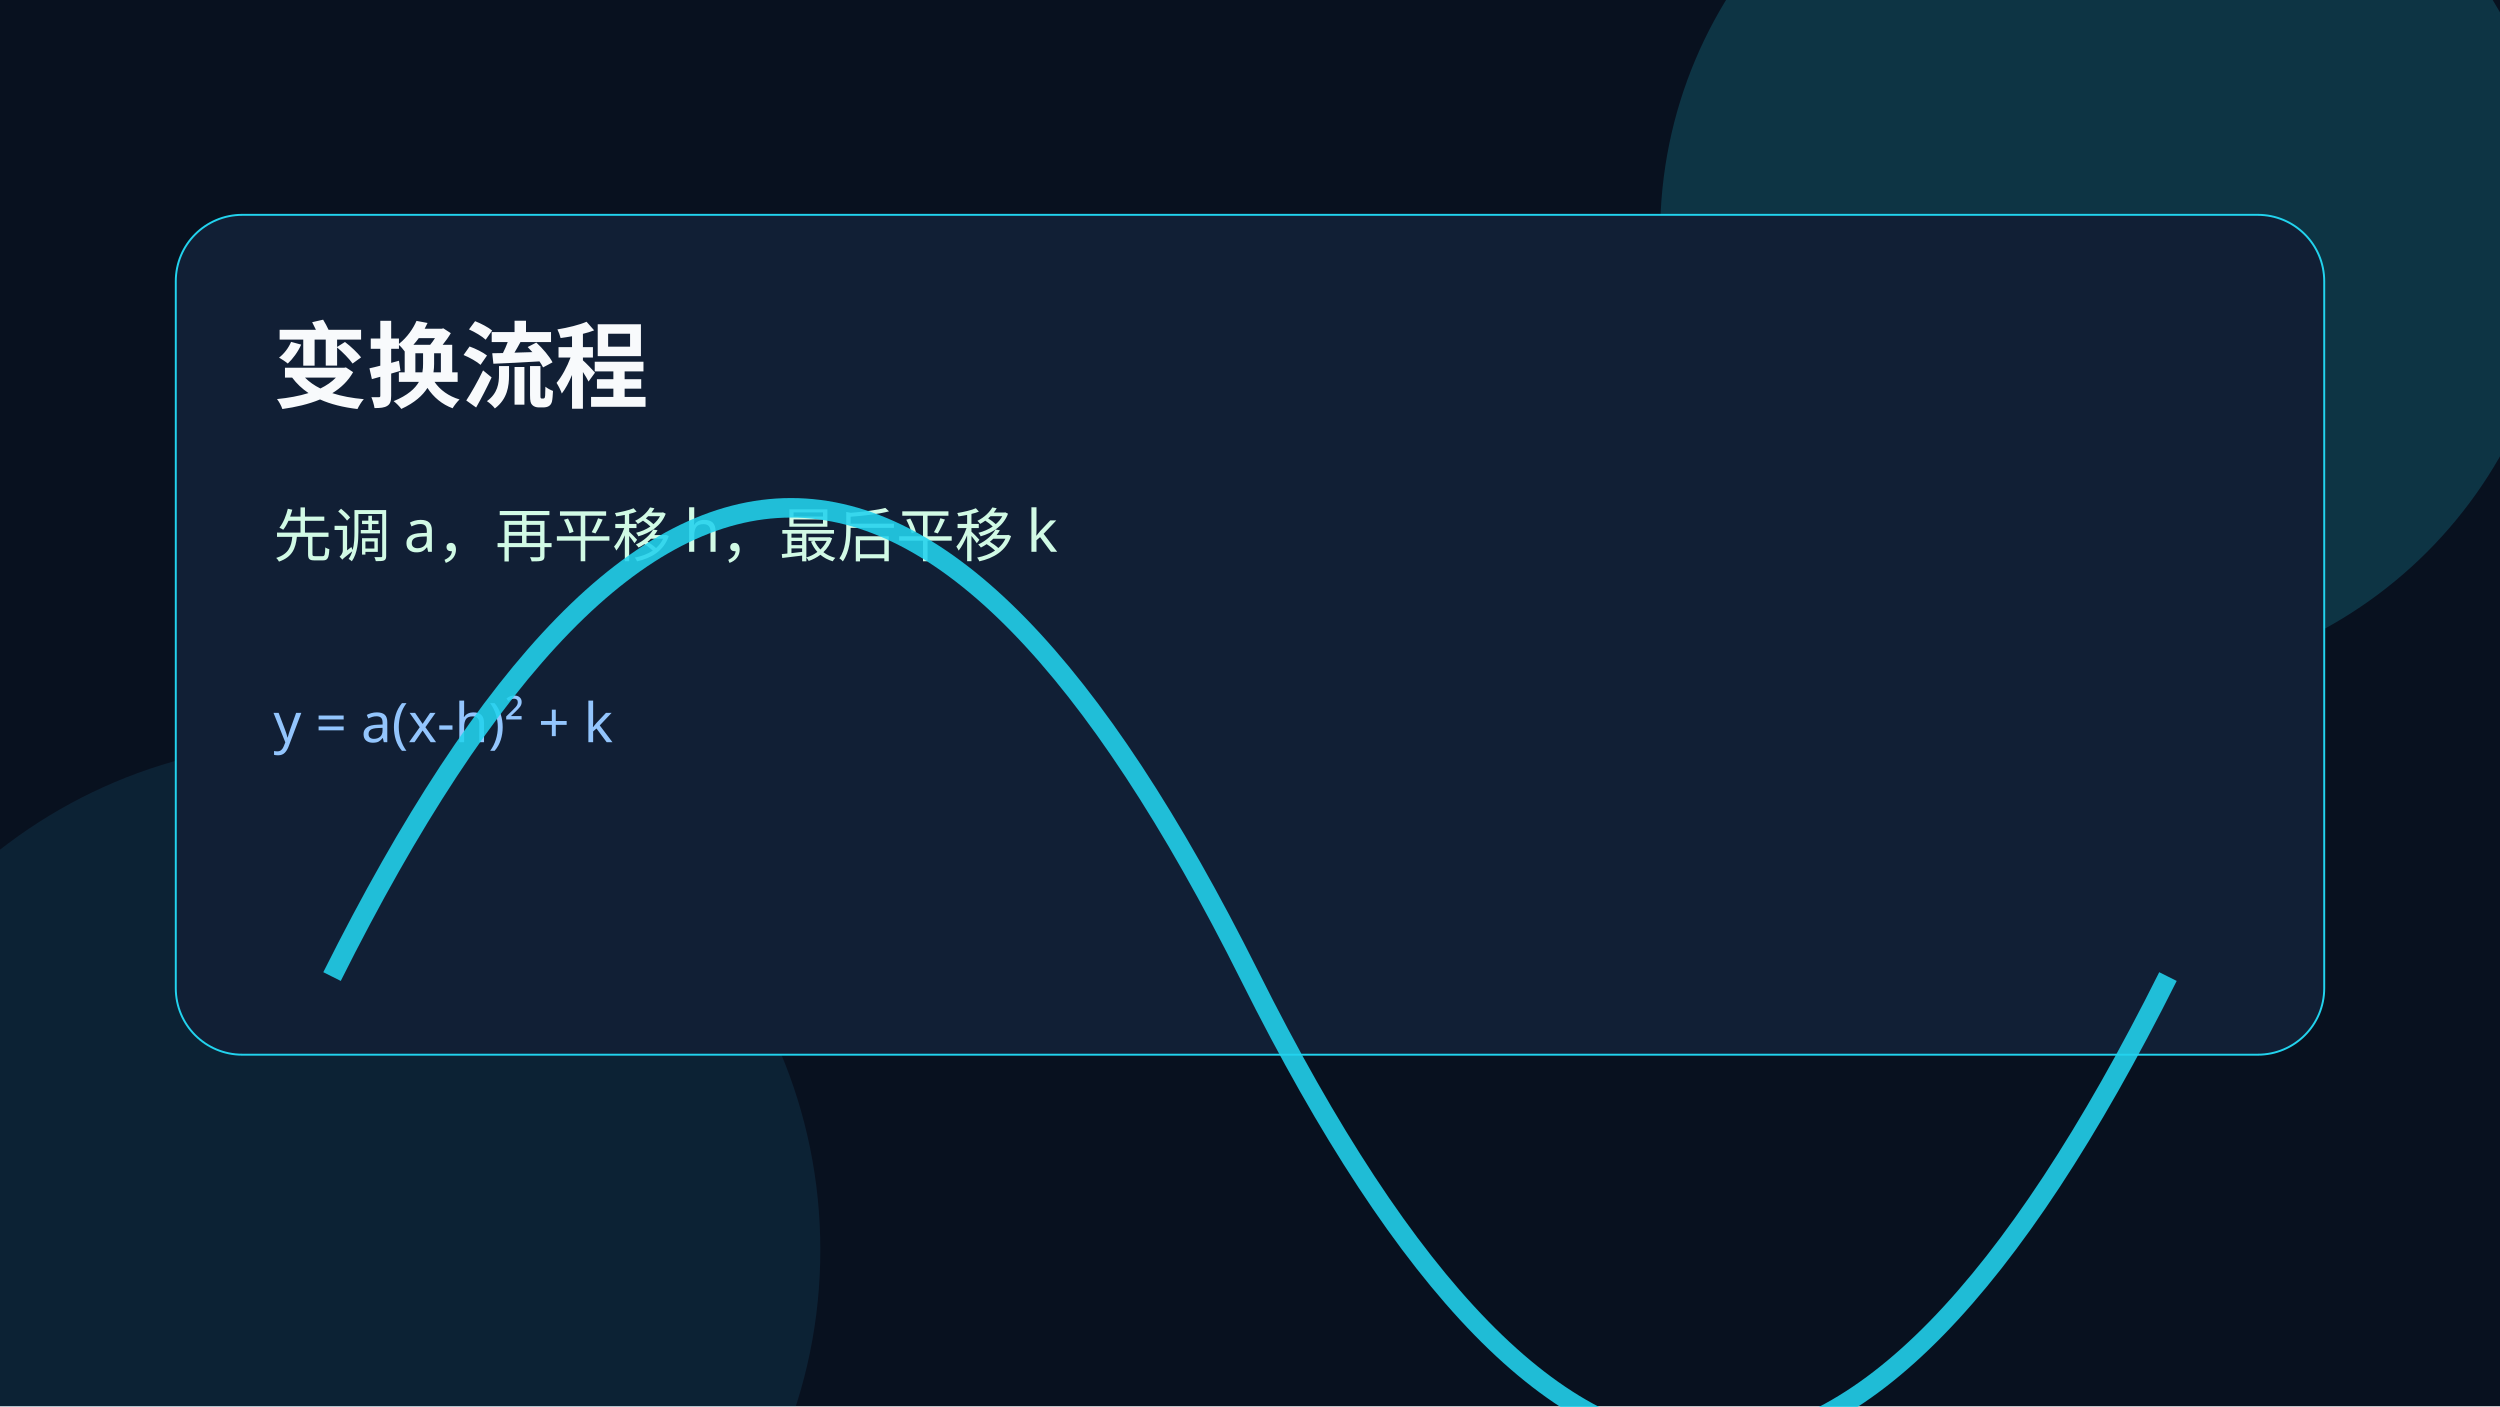
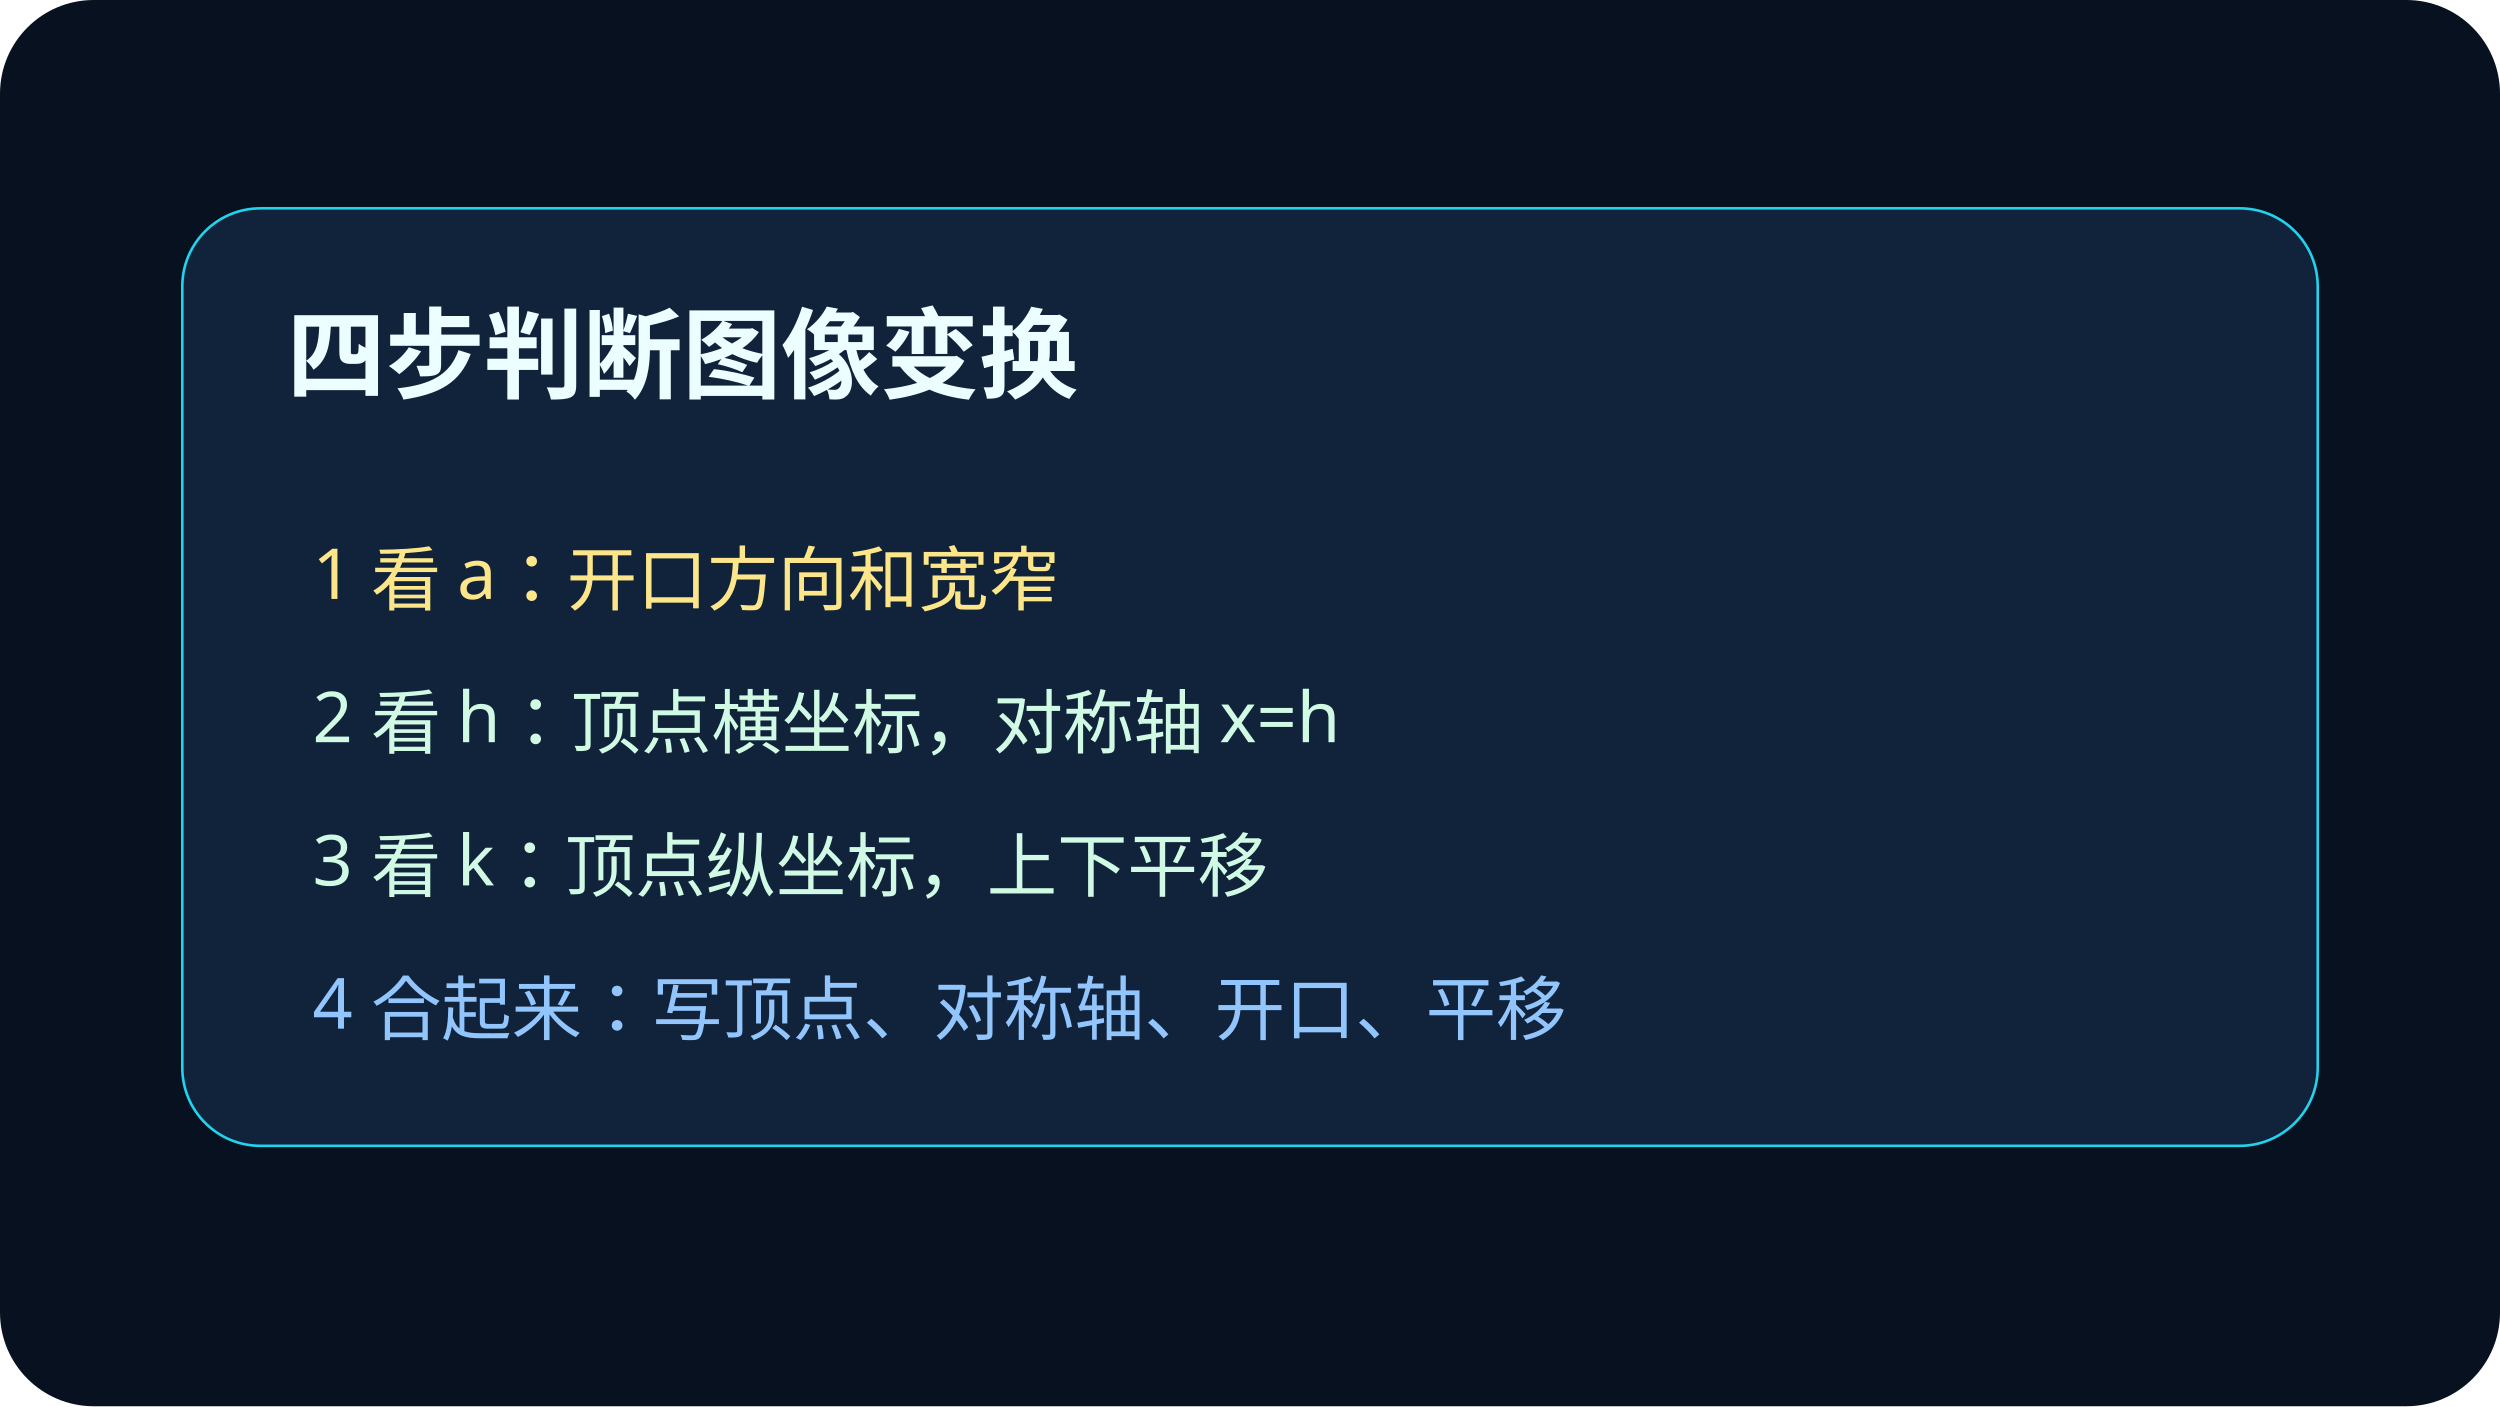
- <svg xmlns="http://www.w3.org/2000/svg" width="1280" height="720" viewBox="0 0 1280 720">
-   <rect width="1280" height="720" fill="#08111f" />
-   <circle cx="1080" cy="120" r="230" fill="#22d3ee" opacity=".18" />
-   <circle cx="160" cy="640" r="260" fill="#38bdf8" opacity=".10" />
-   <rect x="90" y="110" width="1100" height="430" rx="34" fill="#111f35" stroke="#22d3ee" />
-   <text x="140" y="205" fill="#f8fafc" font-size="48" font-family="PingFang SC" font-weight="800">变换流程</text>
-   <text x="140" y="285" fill="#d1fae5" font-size="30" font-family="PingFang SC">先调 a，再平移 h，最后平移 k</text>
-   <text x="140" y="380" fill="#93c5fd" font-size="28" font-family="PingFang SC">y = a(x-h)² + k</text>
-   <path d="M170 500 C330 180 480 180 640 500 S950 820 1110 500" fill="none" stroke="#22d3ee" stroke-width="10" opacity=".88" />
+ <svg xmlns="http://www.w3.org/2000/svg" width="960" height="540">
+   <rect width="960" height="540" rx="36" fill="#07111f" />
+   <rect x="70" y="80" width="820" height="360" rx="30" fill="#10233b" stroke="#22d3ee" />
+   <text x="110" y="150" fill="#ecfeff" font-size="38" font-family="PingFang SC" font-weight="800">四步判断图像变换</text>
+   <text x="120" y="230" fill="#fde68a" font-size="27" font-family="PingFang SC">1 看 a：开口方向和宽窄</text>
+   <text x="120" y="285" fill="#d1fae5" font-size="27" font-family="PingFang SC">2 看 h：顶点横坐标，对称轴 x=h</text>
+   <text x="120" y="340" fill="#d1fae5" font-size="27" font-family="PingFang SC">3 看 k：顶点纵坐标，上下平移</text>
+   <text x="120" y="395" fill="#93c5fd" font-size="27" font-family="PingFang SC">4 合起来：写顶点、对称轴、开口、平移</text>
</svg>
